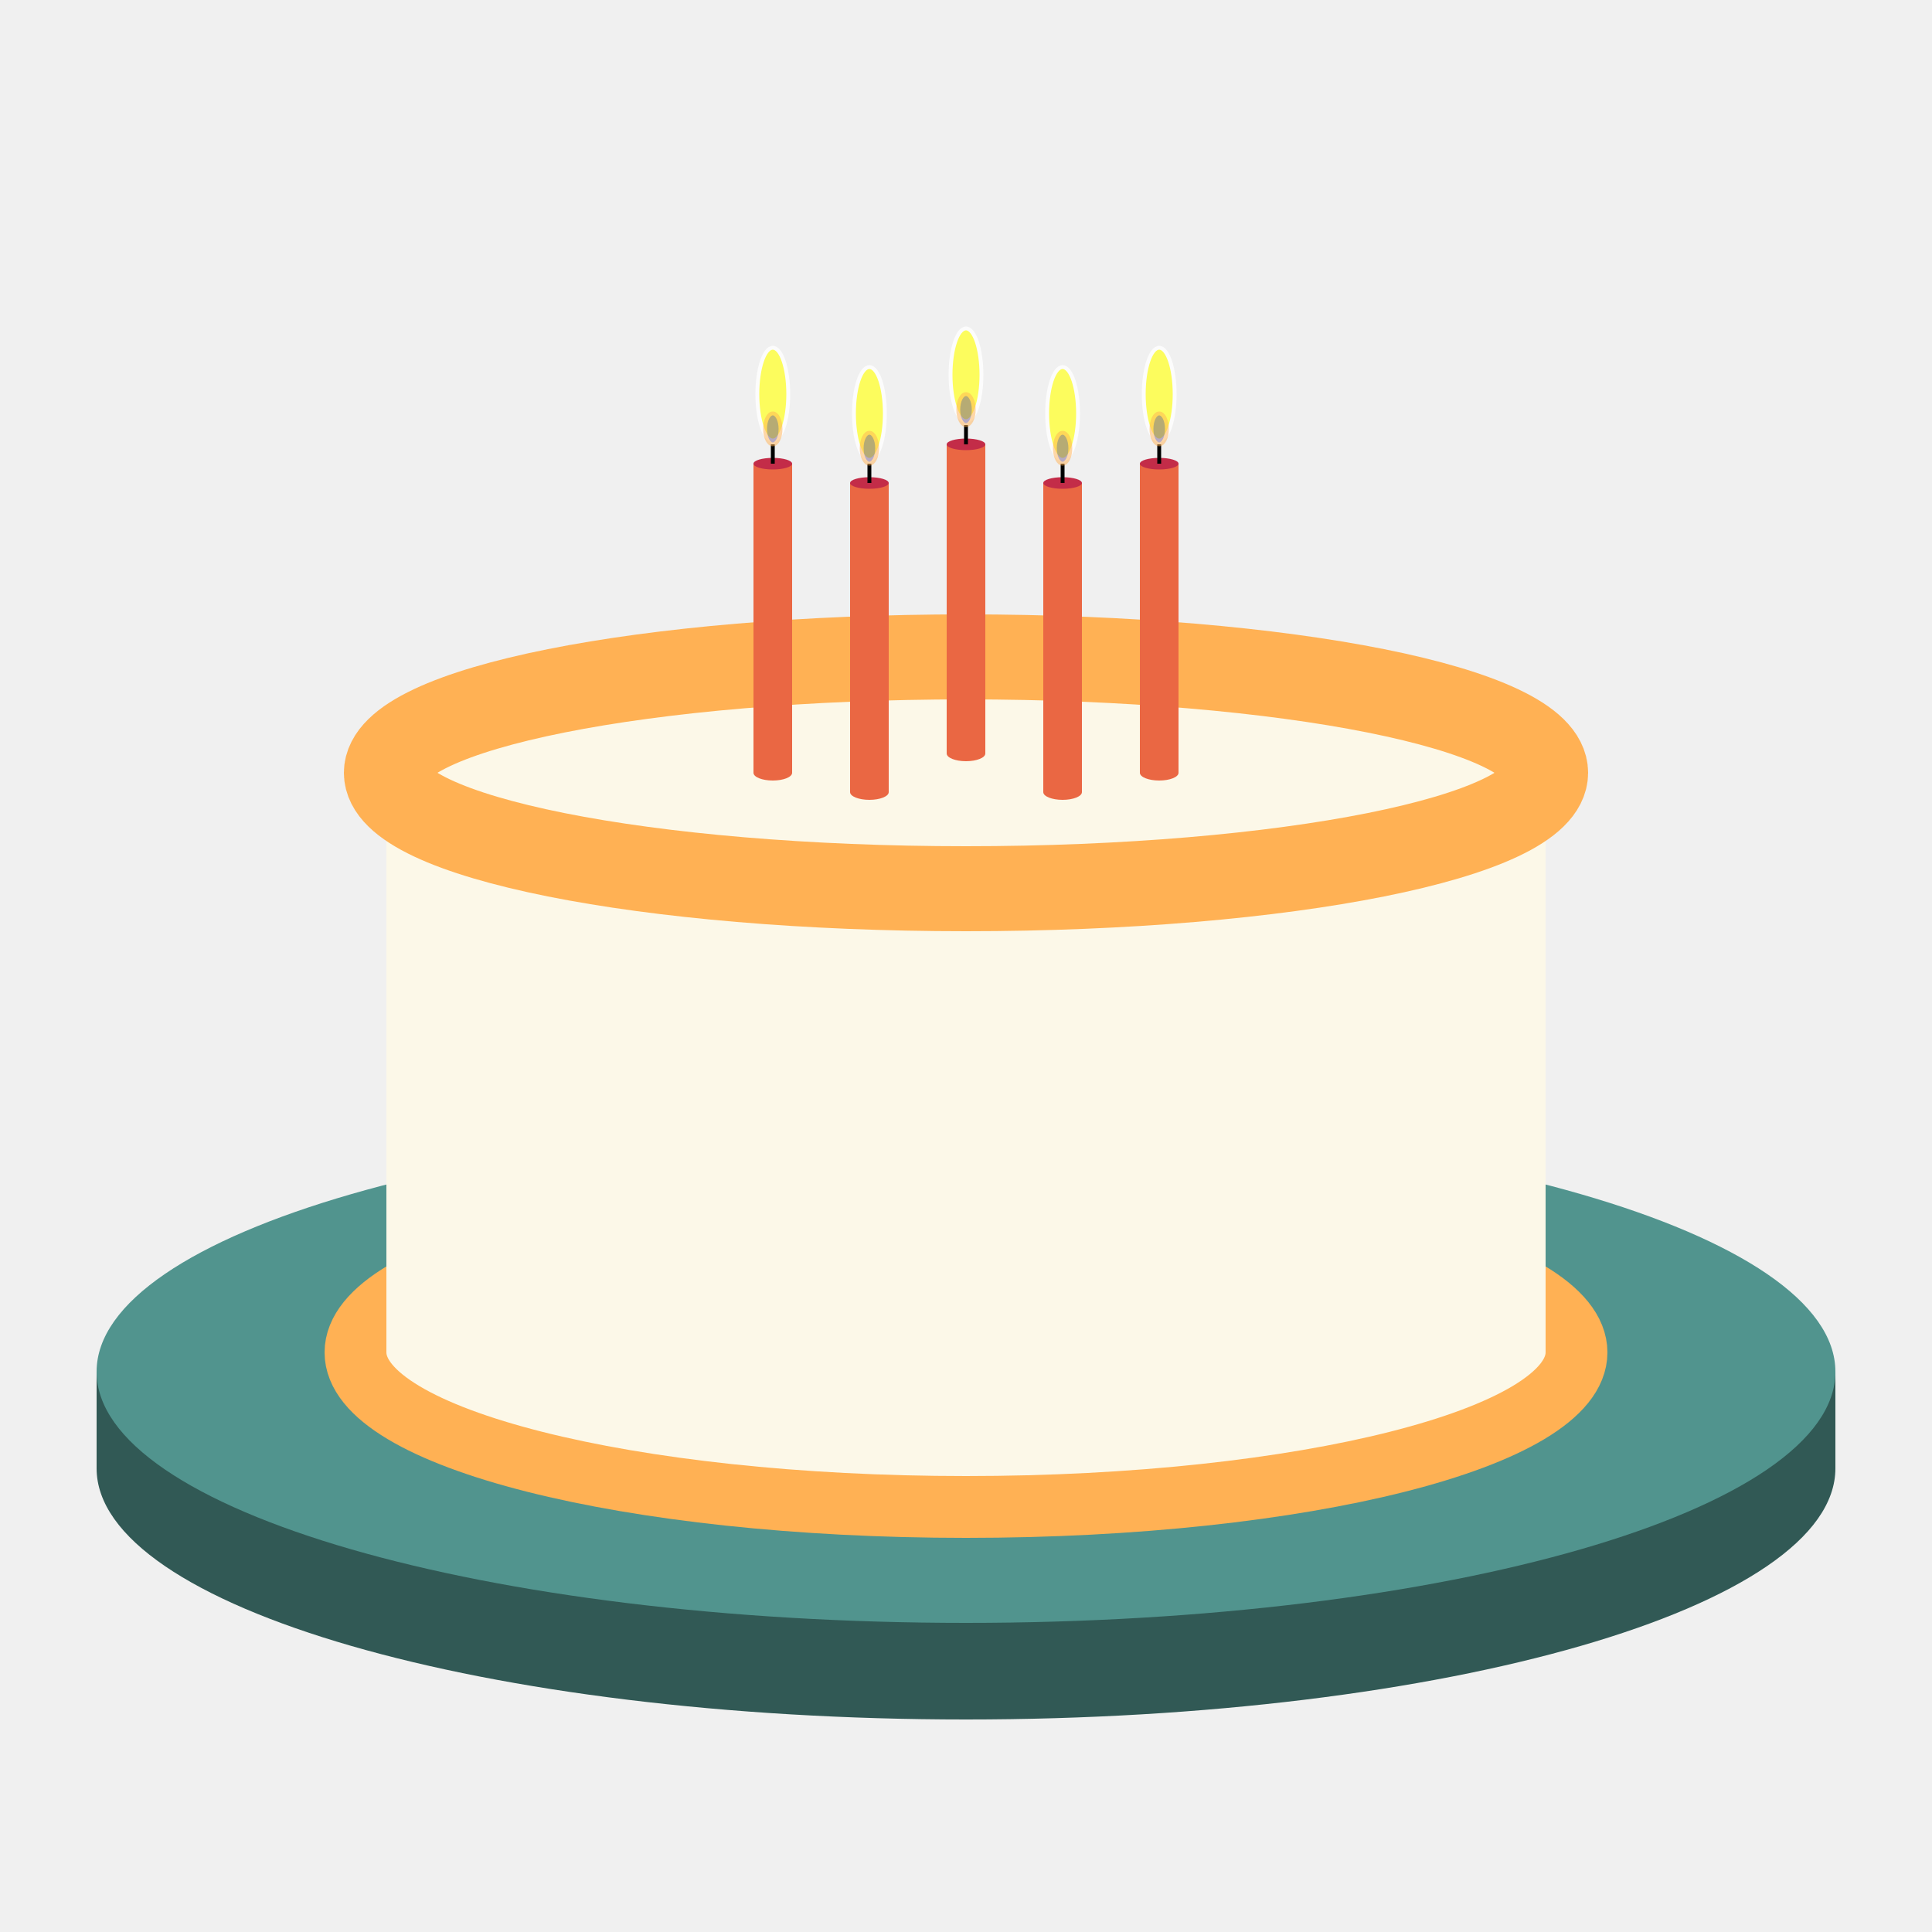
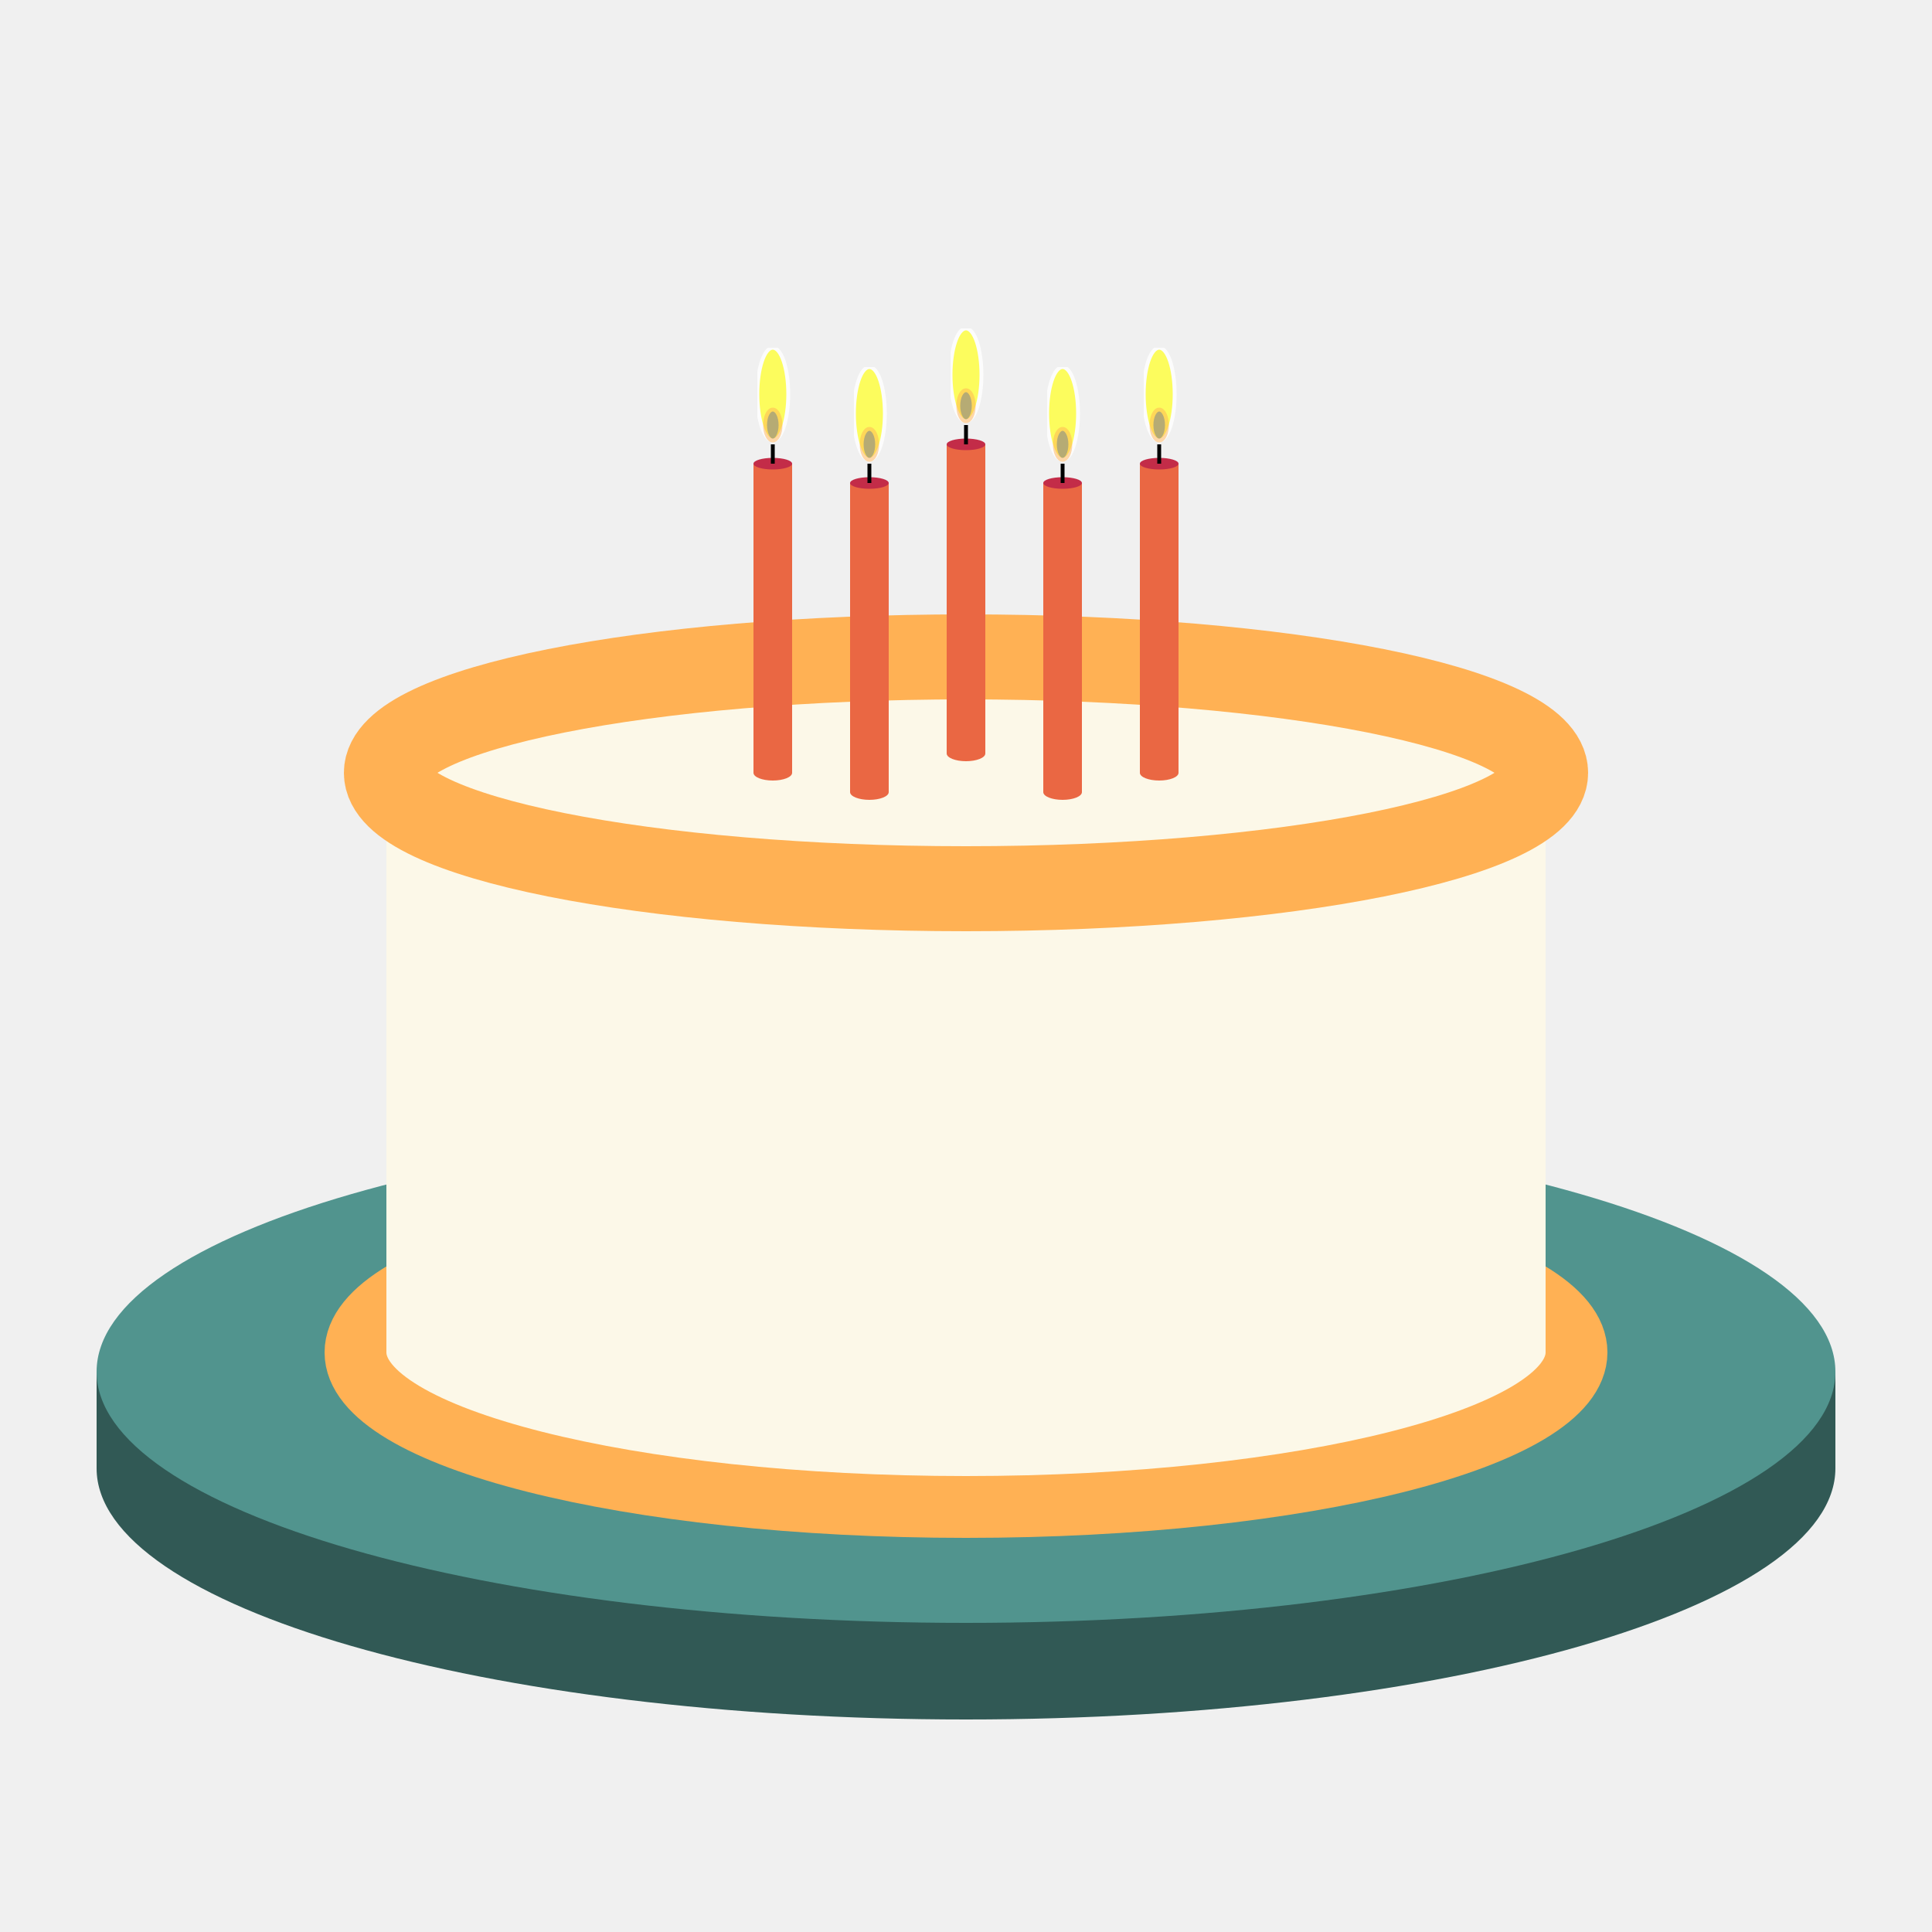
- <svg xmlns="http://www.w3.org/2000/svg" xmlns:xlink="http://www.w3.org/1999/xlink" id="svgcake" width="100%" height="100%" viewBox="0 0 500 500" preserveAspectRatio="xMidYMid meet" version="1.1" xml:space="preserve">
+ <svg xmlns="http://www.w3.org/2000/svg" xmlns:xlink="http://www.w3.org/1999/xlink" id="svgcake" width="500px" height="500px" viewBox="0 0 500 500" preserveAspectRatio="xMidYMid meet" version="1.1" xml:space="preserve">
+   <style>
+         .outer_flame { fill: #ffff38; stroke: white; stroke-width: 1; opacity: 0.8; }
+         .inner_flame { fill: #6f5a8c; stroke: #FFB154; stroke-width: 1; opacity: 0.5; }
+         .smoke { fill: none; stroke: #A6A8AB; stroke-dasharray: 110 110; stroke-dashoffset: 110; }
+     </style>
+   <defs>
+     <g id="def_candle">
+       <ellipse id="candleBottom" cx="250" cy="195" rx="5" ry="2" fill="#ea6743" />
+       <rect id="candleSide" x="245" y="115" width="10" height="80" fill="#ea6743" />
+       <ellipse id="candleTop" cx="250" cy="115" rx="5" ry="1.5" fill="#c32c48" />
+       <path id="wick" d="M250 115v-5" fill="none" stroke="black" />
+     </g>
+     <g id="def_flame">
+       <rect x="0" y="0" rx="4" ry="24" width="8" height="24" class="outer_flame" />
+       <rect x="2" y="16" rx="2" ry="4" width="4" height="8" class="inner_flame" />
+     </g>
+   </defs>
  <g id="plate">
    <ellipse id="platebottom" cx="250" cy="380" rx="225" ry="65" fill="#315955" />
    <rect id="plateside" x="25" y="355" width="450" height="25" fill="#315955" />
    <ellipse id="platetop" cx="250" cy="355" rx="225" ry="65" fill="#51948E" />
  </g>
  <g id="cake">
    <ellipse id="frostingBottom" cx="250" cy="350" rx="158" ry="40" fill="#fcf8e8" stroke="#FFB154" stroke-width="16" />
    <rect id="cakeSide" x="100" y="200" width="300" height="150" fill="#fcf8e8" />
    <ellipse id="cakeTop" cx="250" cy="200" rx="150" ry="30" fill="#fcf8e8" stroke-width="22" stroke="#FFB154" />
  </g>
-   <g id="candlesgroup">
-     <g id="candle1">
-       <ellipse id="candleBottom" cx="250" cy="195" rx="5" ry="2" fill="#ea6743" />
-       <rect id="candleSide" x="245" y="115" width="10" height="80" fill="#ea6743" />
-       <ellipse id="candleTop" cx="250" cy="115" rx="5" ry="1.5" fill="#c32c48" />
-       <path id="wick" d="M250 115v-5" fill="none" stroke="black" />
-       <g id="flame">
-         <ellipse id="mainflame" cx="250" cy="97" rx="4" ry="12" fill="#ffff38" stroke="white" opacity="0.8" />
-         <ellipse id="flame_inset" cx="250" cy="106" rx="2" ry="4" fill="#6f5a8c" stroke="#FFB154" opacity="0.5" />
-       </g>
-       <path fill="none" stroke="#A6A8AB" id="smoke" d="M250,108c0-2-16-12-7-21c3-3,11-8,11-14c0-11-9-9-10-17c1-5,5-6,5-11c1-6-5-15-2-25" style="stroke-dasharray: 110; stroke-dashoffset: 110; " />
-     </g>
-     <use xlink:href="#candle1" id="candle2" transform="translate(25, 10)" />
-     <use xlink:href="#candle1" id="candle3" transform="translate(-25, 10)" />
-     <use xlink:href="#candle1" id="candle4" transform="translate(50, 5)" />
-     <use xlink:href="#candle1" id="candle5" transform="translate(-50, 5)" />
-   </g>
+   <use xlink:href="#def_candle" id="candle1" />
+   <svg x="49.2%" y="17%">
+     <use xlink:href="#def_flame" id="flame1" class="flame_group" />
+   </svg>
+   <path id="smoke1" d="M250,108c0-2-16-12-7-21c3-3,11-8,11-14c0-11-9-9-10-17c1-5,5-6,5-11c1-6-5-15-2-25" class="smoke" />
+   <use xlink:href="#def_candle" id="candle2" transform="translate(25, 10)" />
+   <svg x="54.2%" y="19%">
+     <use xlink:href="#def_flame" id="flame2" class="flame_group" />
+   </svg>
+   <path id="smoke2" d="M275,118c0-2-16-12-7-21c3-3,11-8,11-14c0-11-9-9-10-17c1-5,5-6,5-11c1-6-5-15-2-25" class="smoke" />
+   <use xlink:href="#def_candle" id="candle3" transform="translate(-25, 10)" />
+   <svg x="44.2%" y="19%">
+     <use xlink:href="#def_flame" id="flame3" class="flame_group" />
+   </svg>
+   <path id="smoke3" d="M225,118c0-2-16-12-7-21c3-3,11-8,11-14c0-11-9-9-10-17c1-5,5-6,5-11c1-6-5-15-2-25" class="smoke" />
+   <use xlink:href="#def_candle" id="candle4" transform="translate(50, 5)" />
+   <svg x="59.2%" y="18%">
+     <use xlink:href="#def_flame" id="flame4" class="flame_group" />
+   </svg>
+   <path id="smoke4" d="M300,113c0-2-16-12-7-21c3-3,11-8,11-14c0-11-9-9-10-17c1-5,5-6,5-11c1-6-5-15-2-25" class="smoke" />
+   <use xlink:href="#def_candle" id="candle5" transform="translate(-50, 5)" />
+   <svg x="39.2%" y="18%">
+     <use xlink:href="#def_flame" id="flame5" class="flame_group" />
+   </svg>
+   <path id="smoke5" d="M200,113c0-2-16-12-7-21c3-3,11-8,11-14c0-11-9-9-10-17c1-5,5-6,5-11c1-6-5-15-2-25" class="smoke" />
</svg>
